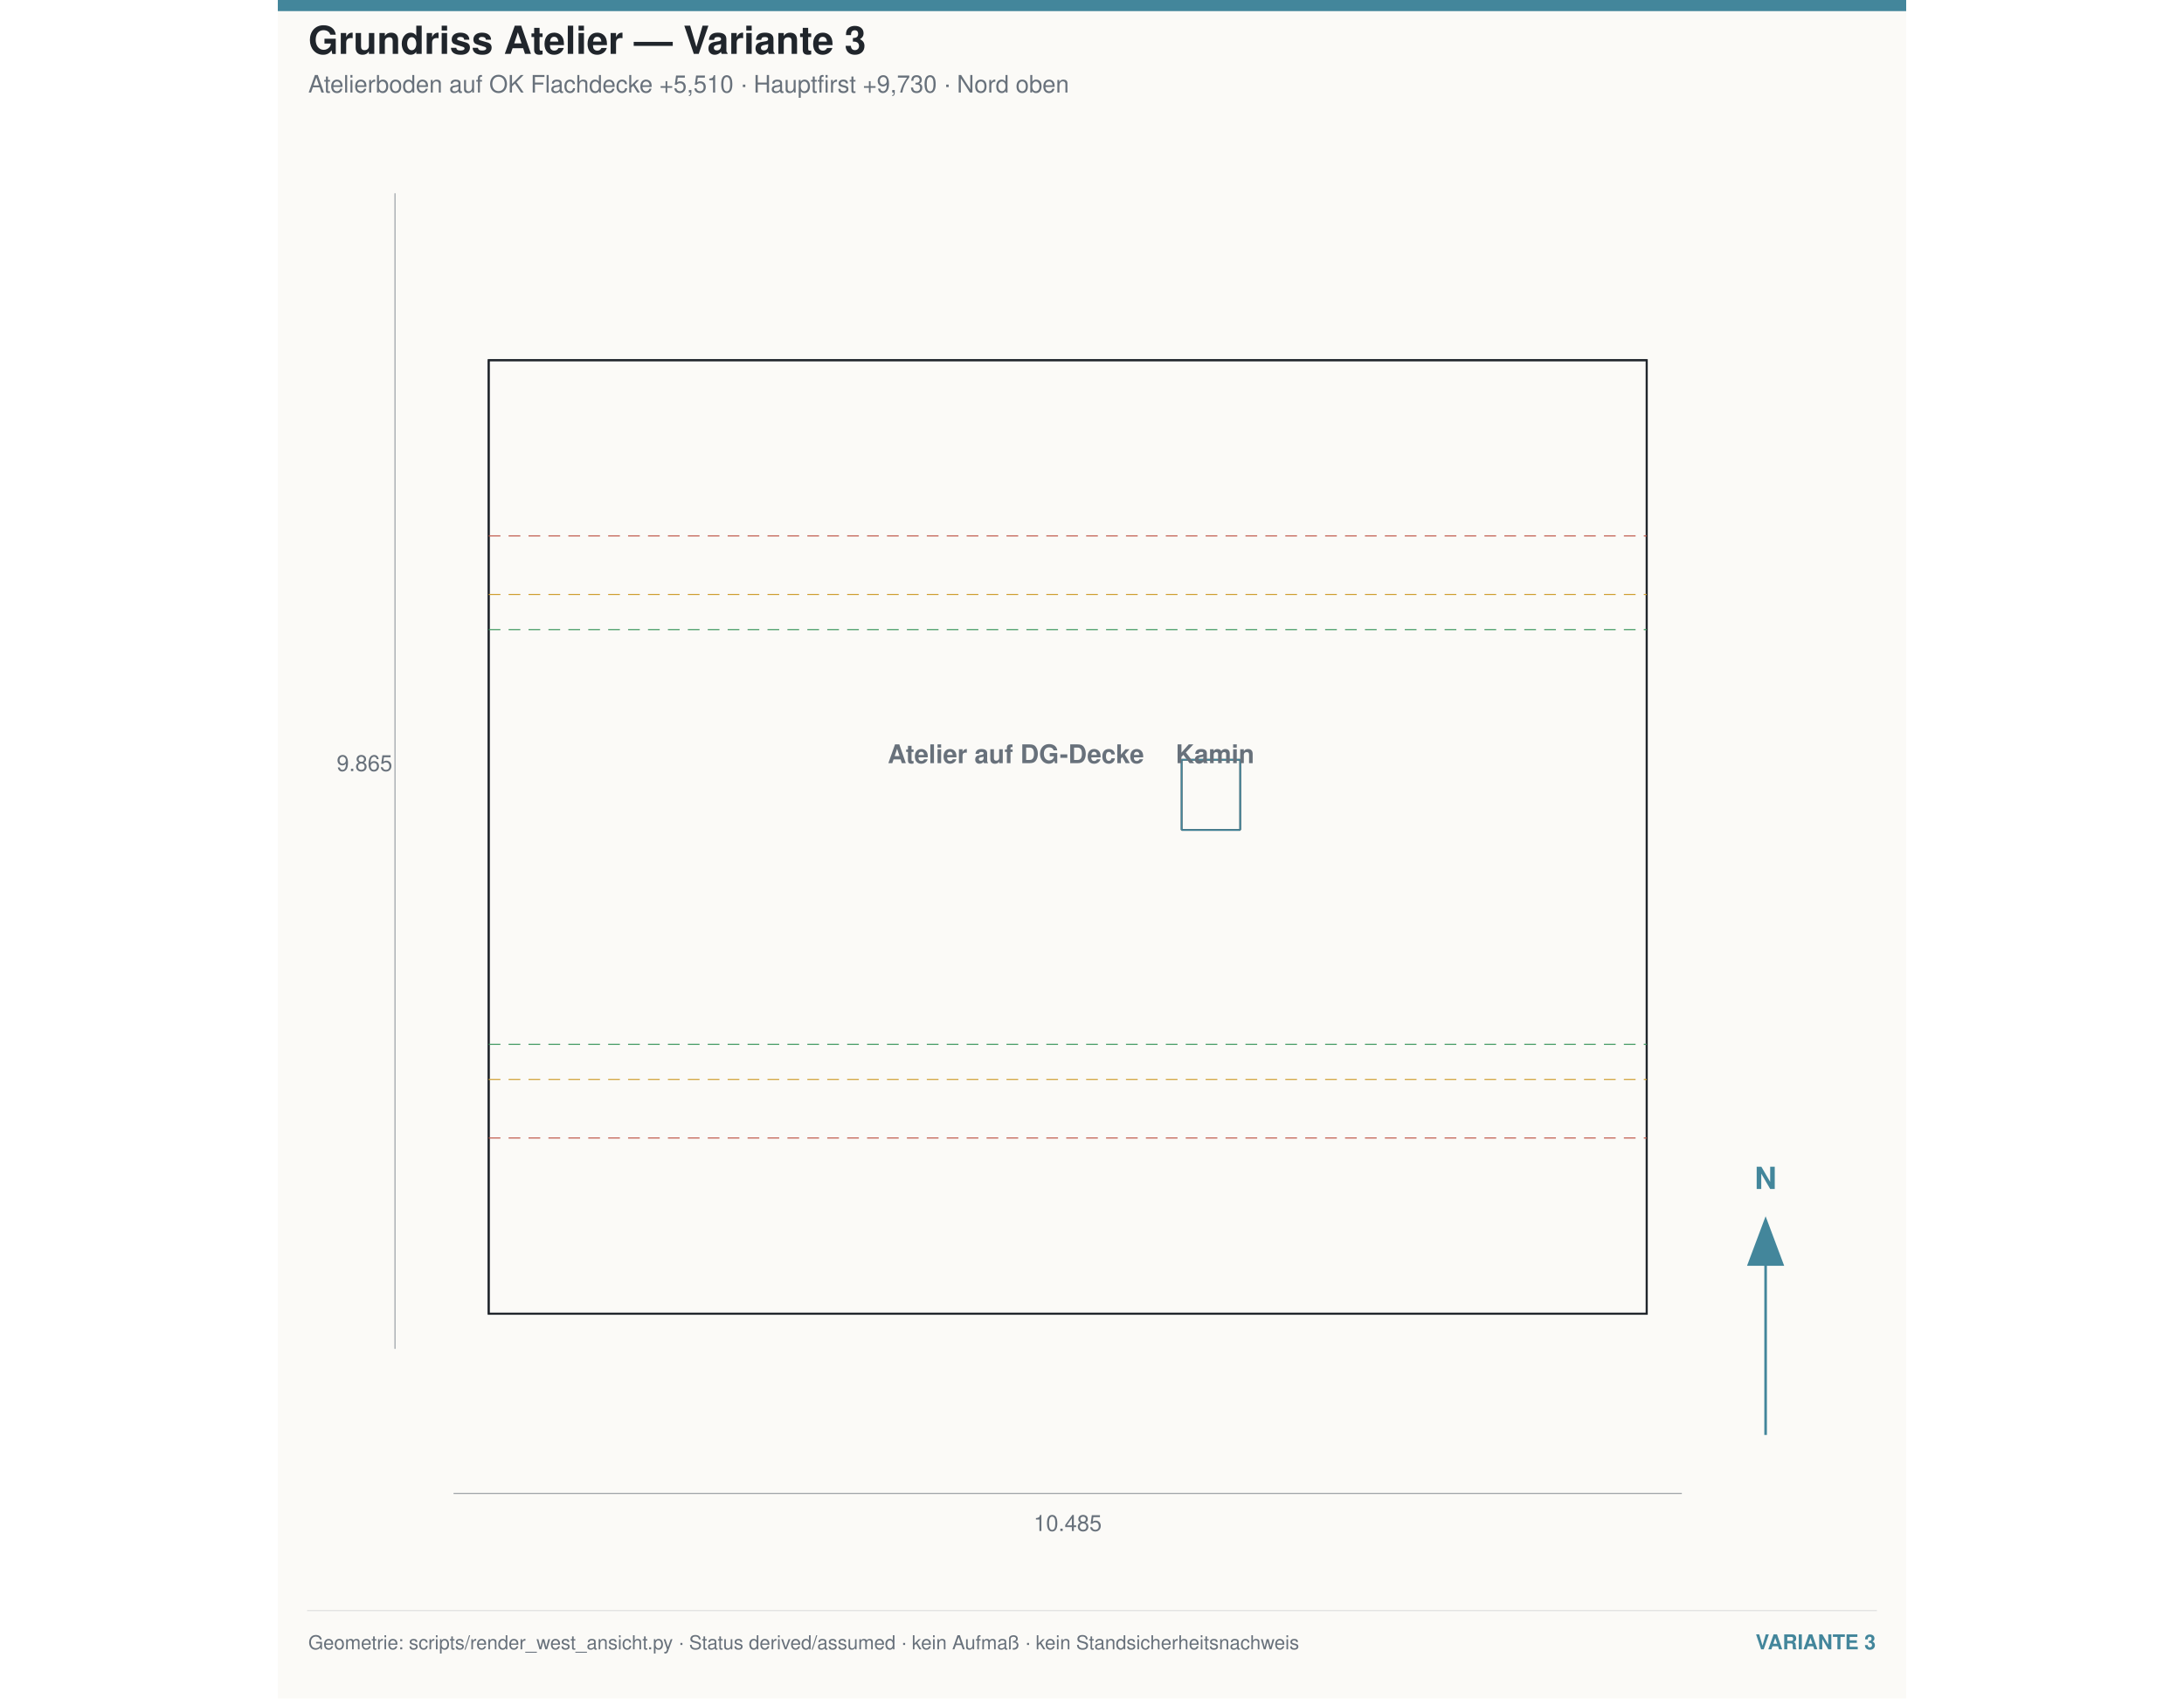
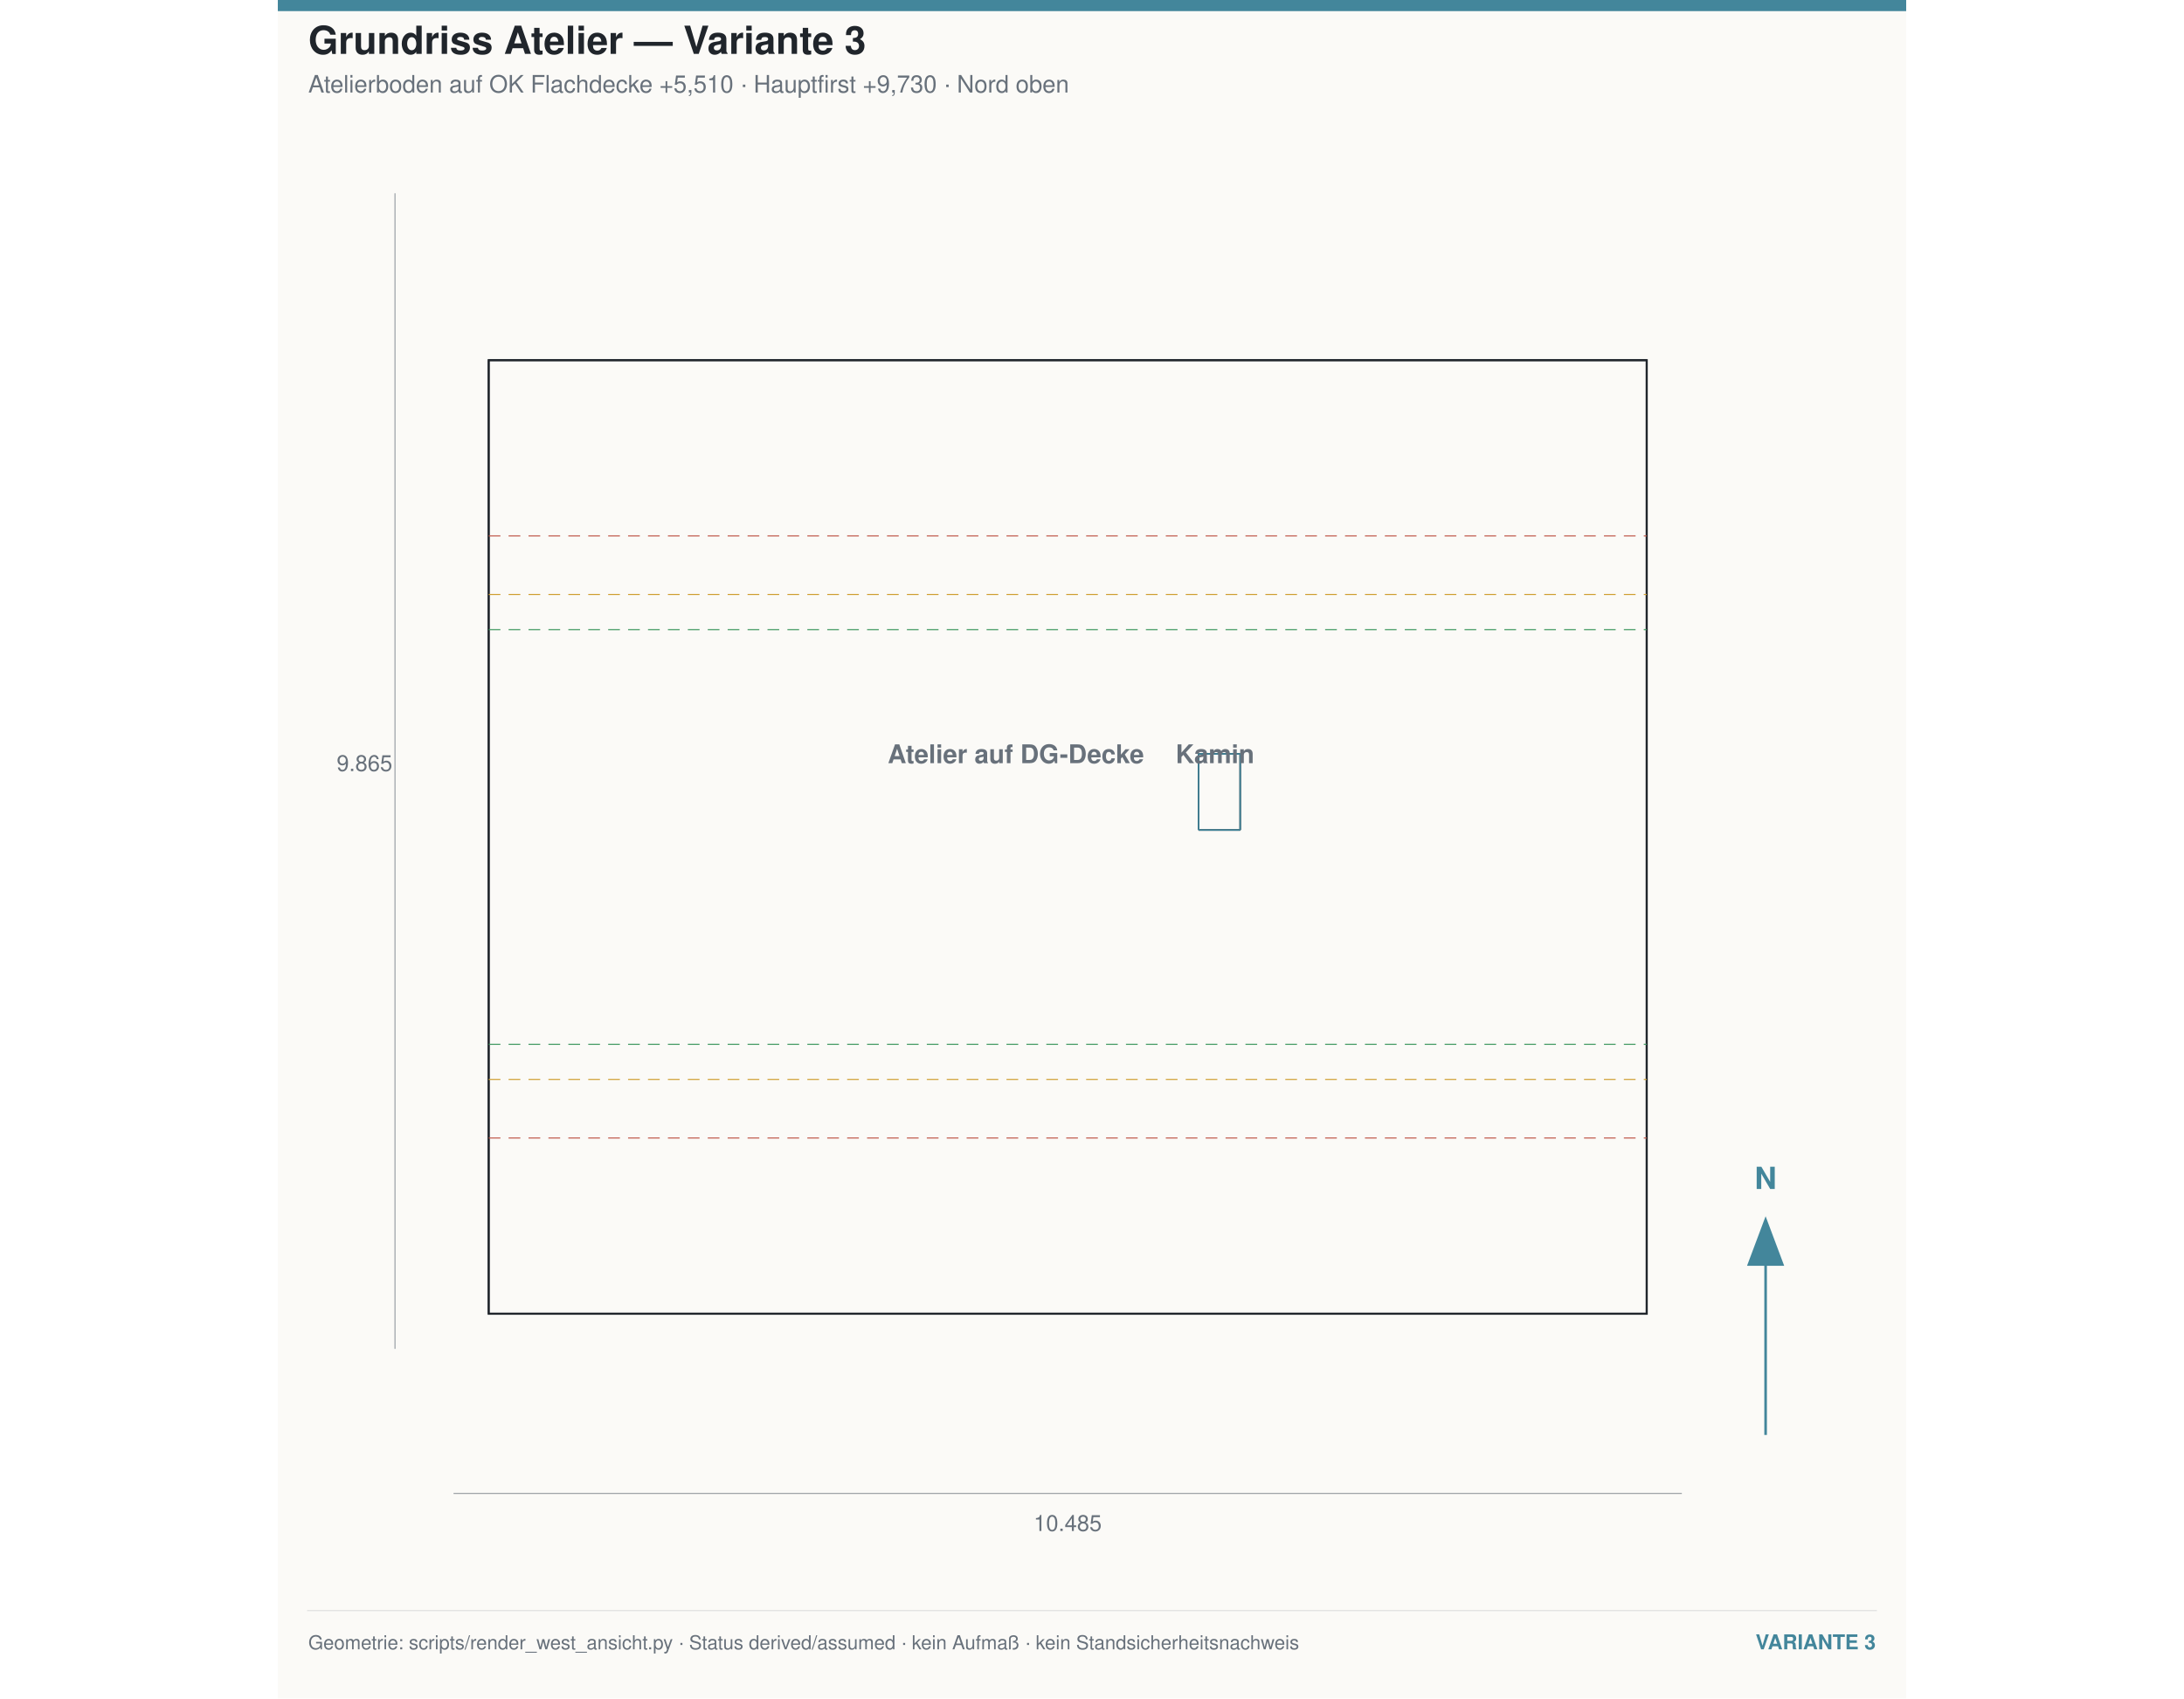
<svg xmlns="http://www.w3.org/2000/svg" width="1800" height="1400" viewBox="-1500 -1650 13900 14500">
  <rect x="-1500" y="-1650" width="13900" height="14500" fill="#fbfaf7" />
  <rect x="-1500" y="-1650" width="13900" height="95" fill="#43869b" />
  <text x="-1240.0" y="-1190.0" font-family="Helvetica,Arial,sans-serif" font-size="330" text-anchor="start" fill="#20252b" font-weight="700">Grundriss Atelier — Variante 3</text>
  <text x="-1240.0" y="-860.0" font-family="Helvetica,Arial,sans-serif" font-size="205" text-anchor="start" fill="#68717b" font-weight="400">Atelierboden auf OK Flachdecke +5,510 · Hauptfirst +9,730 · Nord oben</text>
  <g transform="matrix(1,0,0,1,0,9865.0)">
    <g fill="none" stroke="#20252b" stroke-linecap="butt" stroke-linejoin="miter" stroke-width="14" transform="scale(1, -1)">
      <path id="1" d=" M 300 8440 L 300 300 " />
      <path id="2" d=" M 300 300 L 10185 300 " />
      <path id="3" d=" M 10185 300 L 10185 8440 " />
      <path id="4" d=" M 10185 8440 L 300 8440 " />
-       <path id="5" d=" M 6715 4429.35 L 6215 4429.35 " />
-       <path id="6" d=" M 6715 4429.35 L 6715 5029.35 " />
-       <path id="7" d=" M 6715 5029.35 L 6215 5029.35 " />
-       <path id="8" d=" M 6215 4429.35 L 6215 5029.35 " />
+       <path id="5" d=" M 6715 4429.35 L 6360 4429.35 " />
+       <path id="6" d=" M 6715 4429.35 L 6715 5079.35 " />
+       <path id="7" d=" M 6715 5079.35 L 6360 5079.35 " />
+       <path id="8" d=" M 6360 4429.35 L 6360 5079.35 " />
    </g>
  </g>
  <g transform="matrix(1,0,0,1,0,9865.0)">
    <g fill="none" stroke="#43869b" stroke-linecap="butt" stroke-linejoin="miter" stroke-width="13" transform="scale(1, -1)">
-       <path id="1" d=" M 6215 4429.35 L 6215 5029.35 " />
-       <path id="2" d=" M 6715 4429.35 L 6715 5029.35 " />
-       <path id="3" d=" M 6215 4429.35 L 6715 4429.35 " />
-       <path id="4" d=" M 6215 5029.35 L 6715 5029.35 " />
+       <path id="1" d=" M 6360 4429.35 L 6360 5079.35 " />
+       <path id="2" d=" M 6715 4429.35 L 6715 5079.35 " />
+       <path id="3" d=" M 6360 4429.35 L 6715 4429.35 " />
+       <path id="4" d=" M 6360 5079.35 L 6715 5079.35 " />
    </g>
  </g>
  <polygon points="300.0,9565.0 10185.0,9565.0 10185.0,1425.0 300.0,1425.0" fill="none" stroke="#20252b" stroke-width="18" />
  <line x1="300.0" y1="7265.0" x2="10185.0" y2="7265.0" stroke="#3a965c" stroke-width="9" stroke-dasharray="100,70" />
  <line x1="300.0" y1="3725.0" x2="10185.0" y2="3725.0" stroke="#3a965c" stroke-width="9" stroke-dasharray="100,70" />
  <line x1="300.0" y1="7565.0" x2="10185.0" y2="7565.0" stroke="#ce9e30" stroke-width="9" stroke-dasharray="100,70" />
  <line x1="300.0" y1="3425.0" x2="10185.0" y2="3425.0" stroke="#ce9e30" stroke-width="9" stroke-dasharray="100,70" />
  <line x1="300.0" y1="8065.0" x2="10185.0" y2="8065.0" stroke="#be5446" stroke-width="9" stroke-dasharray="100,70" />
  <line x1="300.0" y1="2925.0" x2="10185.0" y2="2925.0" stroke="#be5446" stroke-width="9" stroke-dasharray="100,70" />
  <text x="4800.0" y="4865.0" font-family="Helvetica,Arial,sans-serif" font-size="220" text-anchor="middle" fill="#68717b" font-weight="600">Atelier auf DG-Decke</text>
  <text x="6500.0" y="4865.0" font-family="Helvetica,Arial,sans-serif" font-size="220" text-anchor="middle" fill="#68717b" font-weight="600">Kamin</text>
  <line x1="11200.0" y1="10600.0" x2="11200.0" y2="9100.0" stroke="#43869b" stroke-width="22" />
  <polygon points="11200.0,8750.0 11050.0,9150.0 11350.0,9150.0" fill="#43869b" stroke="#43869b" stroke-width="12" />
  <text x="11200.0" y="8500.0" font-family="Helvetica,Arial,sans-serif" font-size="260" text-anchor="middle" fill="#43869b" font-weight="700">N</text>
  <line x1="0.0" y1="11100.0" x2="10485.0" y2="11100.0" stroke="#68717b" stroke-width="6" />
  <text x="5242.5" y="11420.0" font-family="Helvetica,Arial,sans-serif" font-size="190" text-anchor="middle" fill="#68717b" font-weight="400">10.485</text>
  <line x1="-500.0" y1="0.0" x2="-500.0" y2="9865.0" stroke="#68717b" stroke-width="6" />
  <text x="-760.0" y="4932.5" font-family="Helvetica,Arial,sans-serif" font-size="190" text-anchor="middle" fill="#68717b" font-weight="400">9.865</text>
  <line x1="-1250.0" y1="12100.0" x2="12150.0" y2="12100.0" stroke="#c7c9cb" stroke-width="5" />
  <text x="-1240.0" y="12430.0" font-family="Helvetica,Arial,sans-serif" font-size="165" text-anchor="start" fill="#68717b" font-weight="400">Geometrie: scripts/render_west_ansicht.py · Status derived/assumed · kein Aufmaß · kein Standsicherheitsnachweis</text>
  <text x="12140.0" y="12430.0" font-family="Helvetica,Arial,sans-serif" font-size="175" text-anchor="end" fill="#43869b" font-weight="700">VARIANTE 3</text>
</svg>
